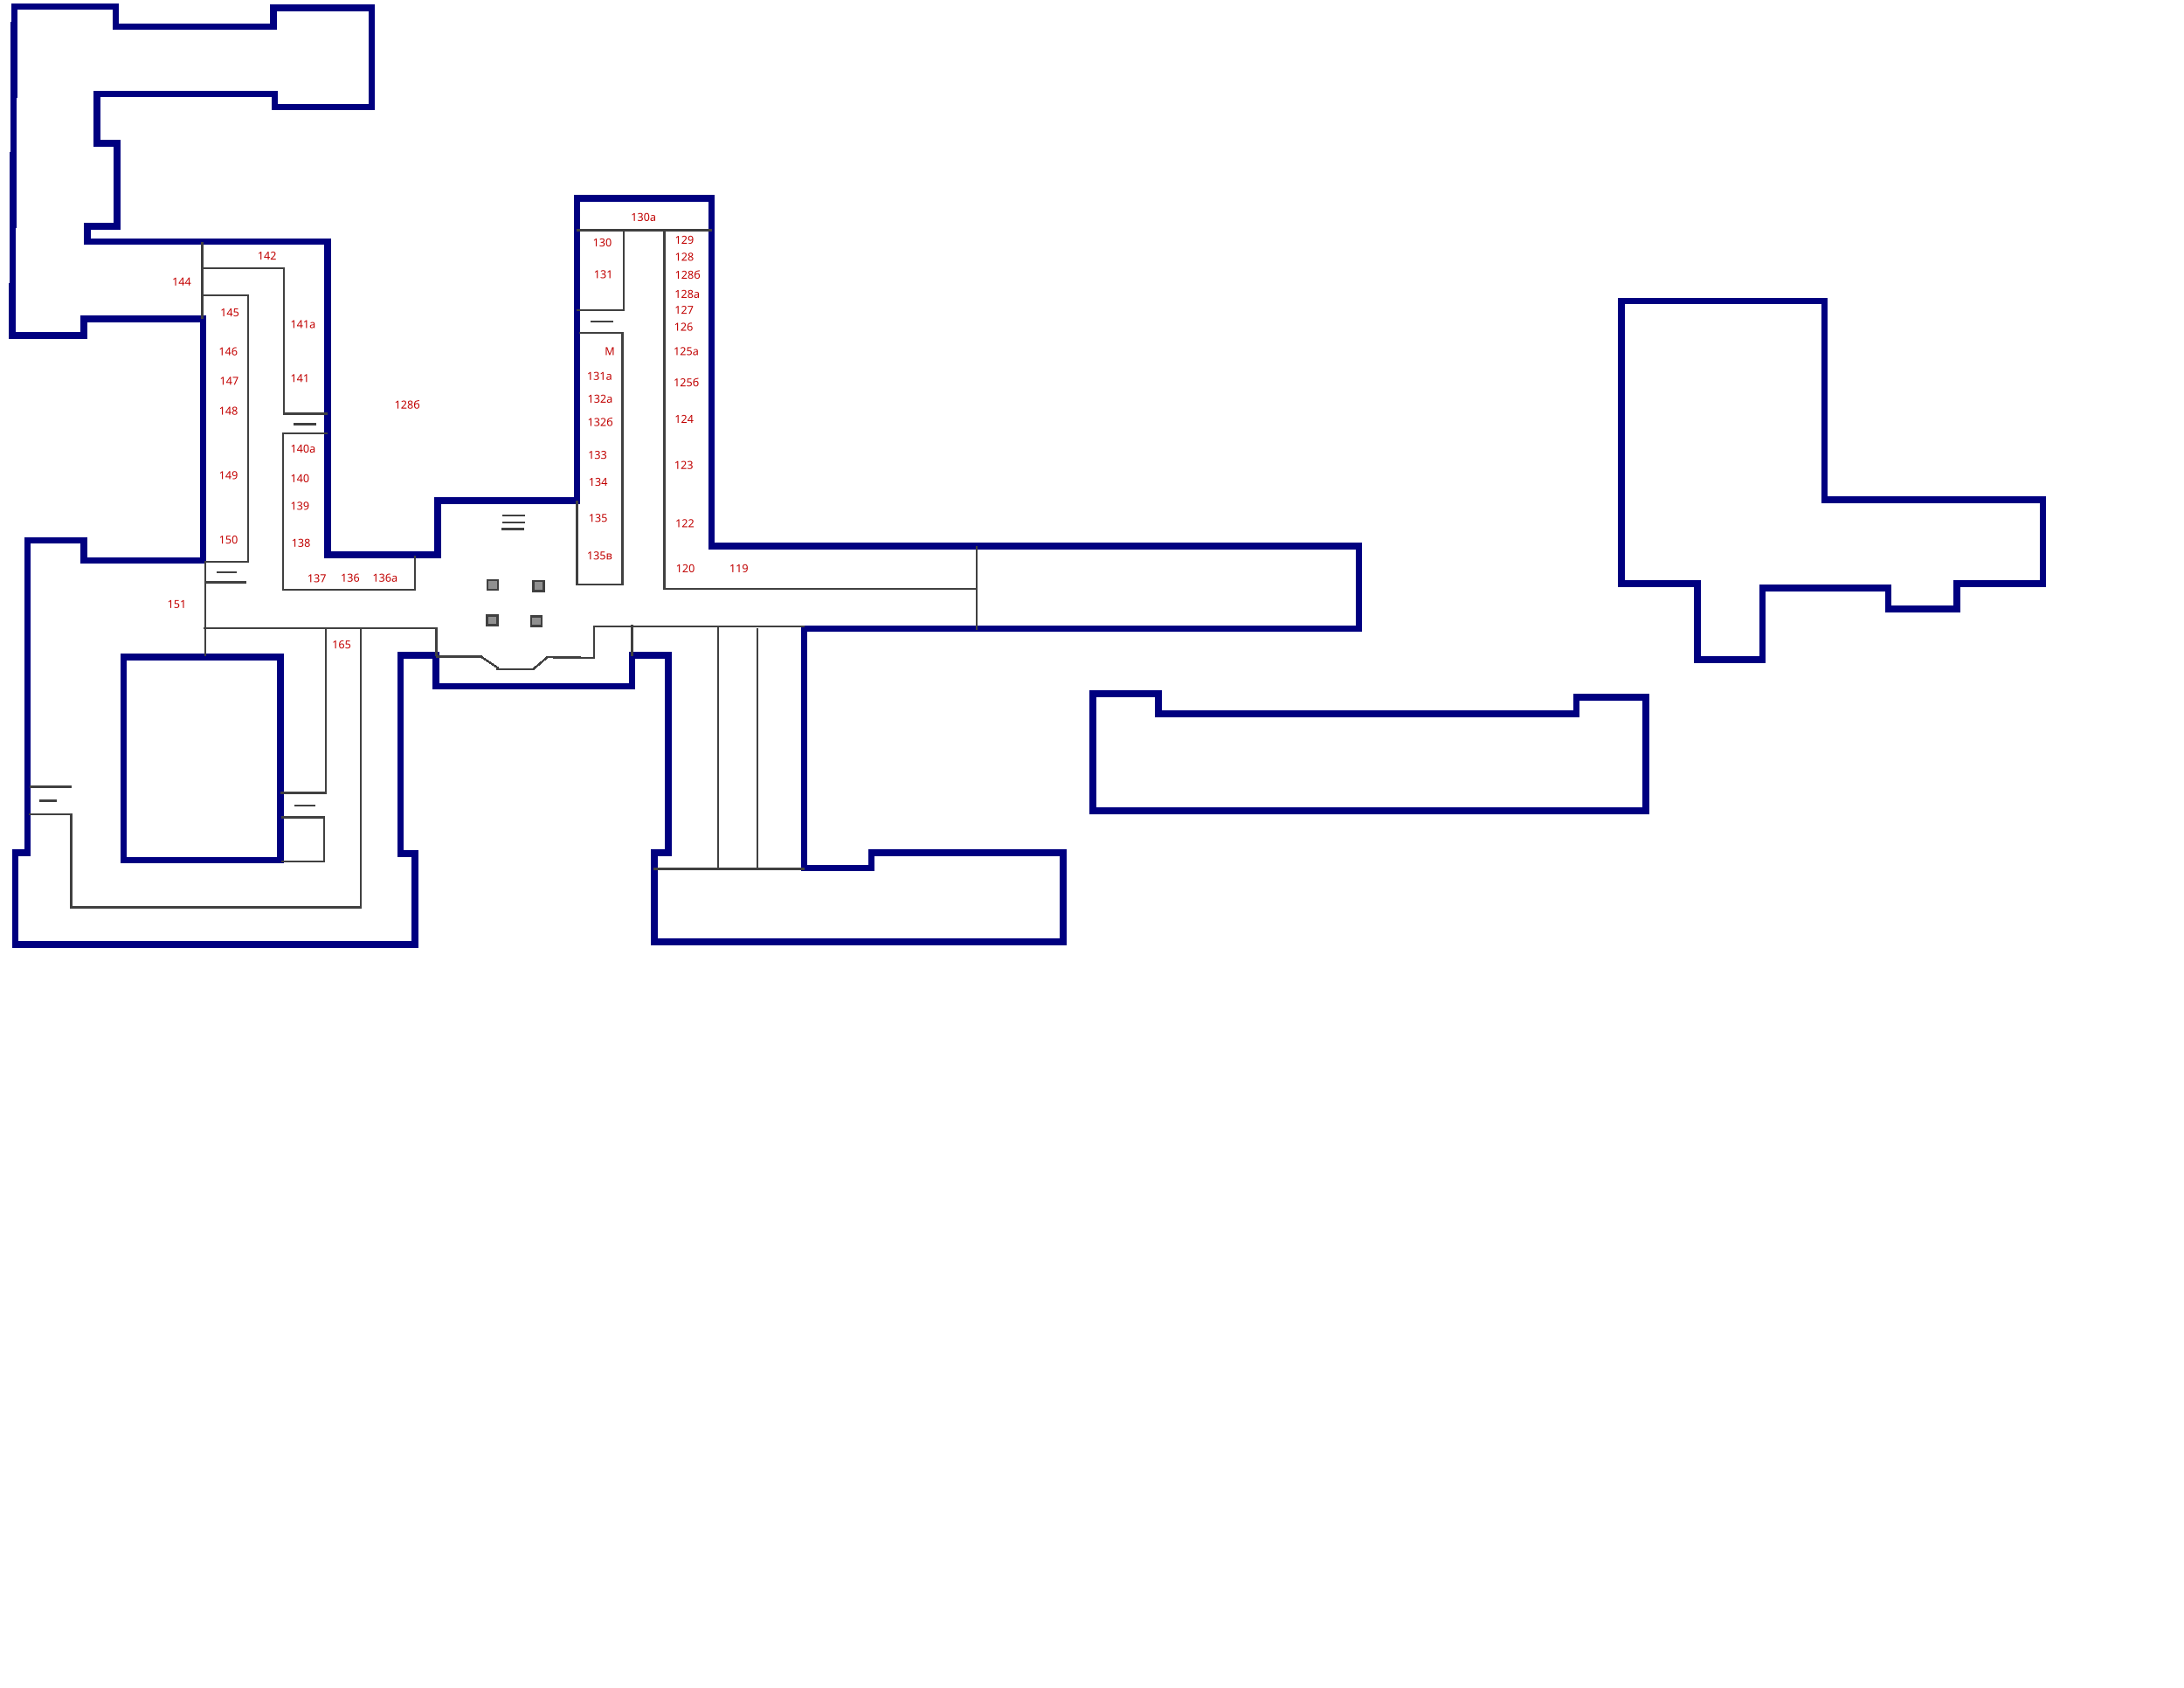
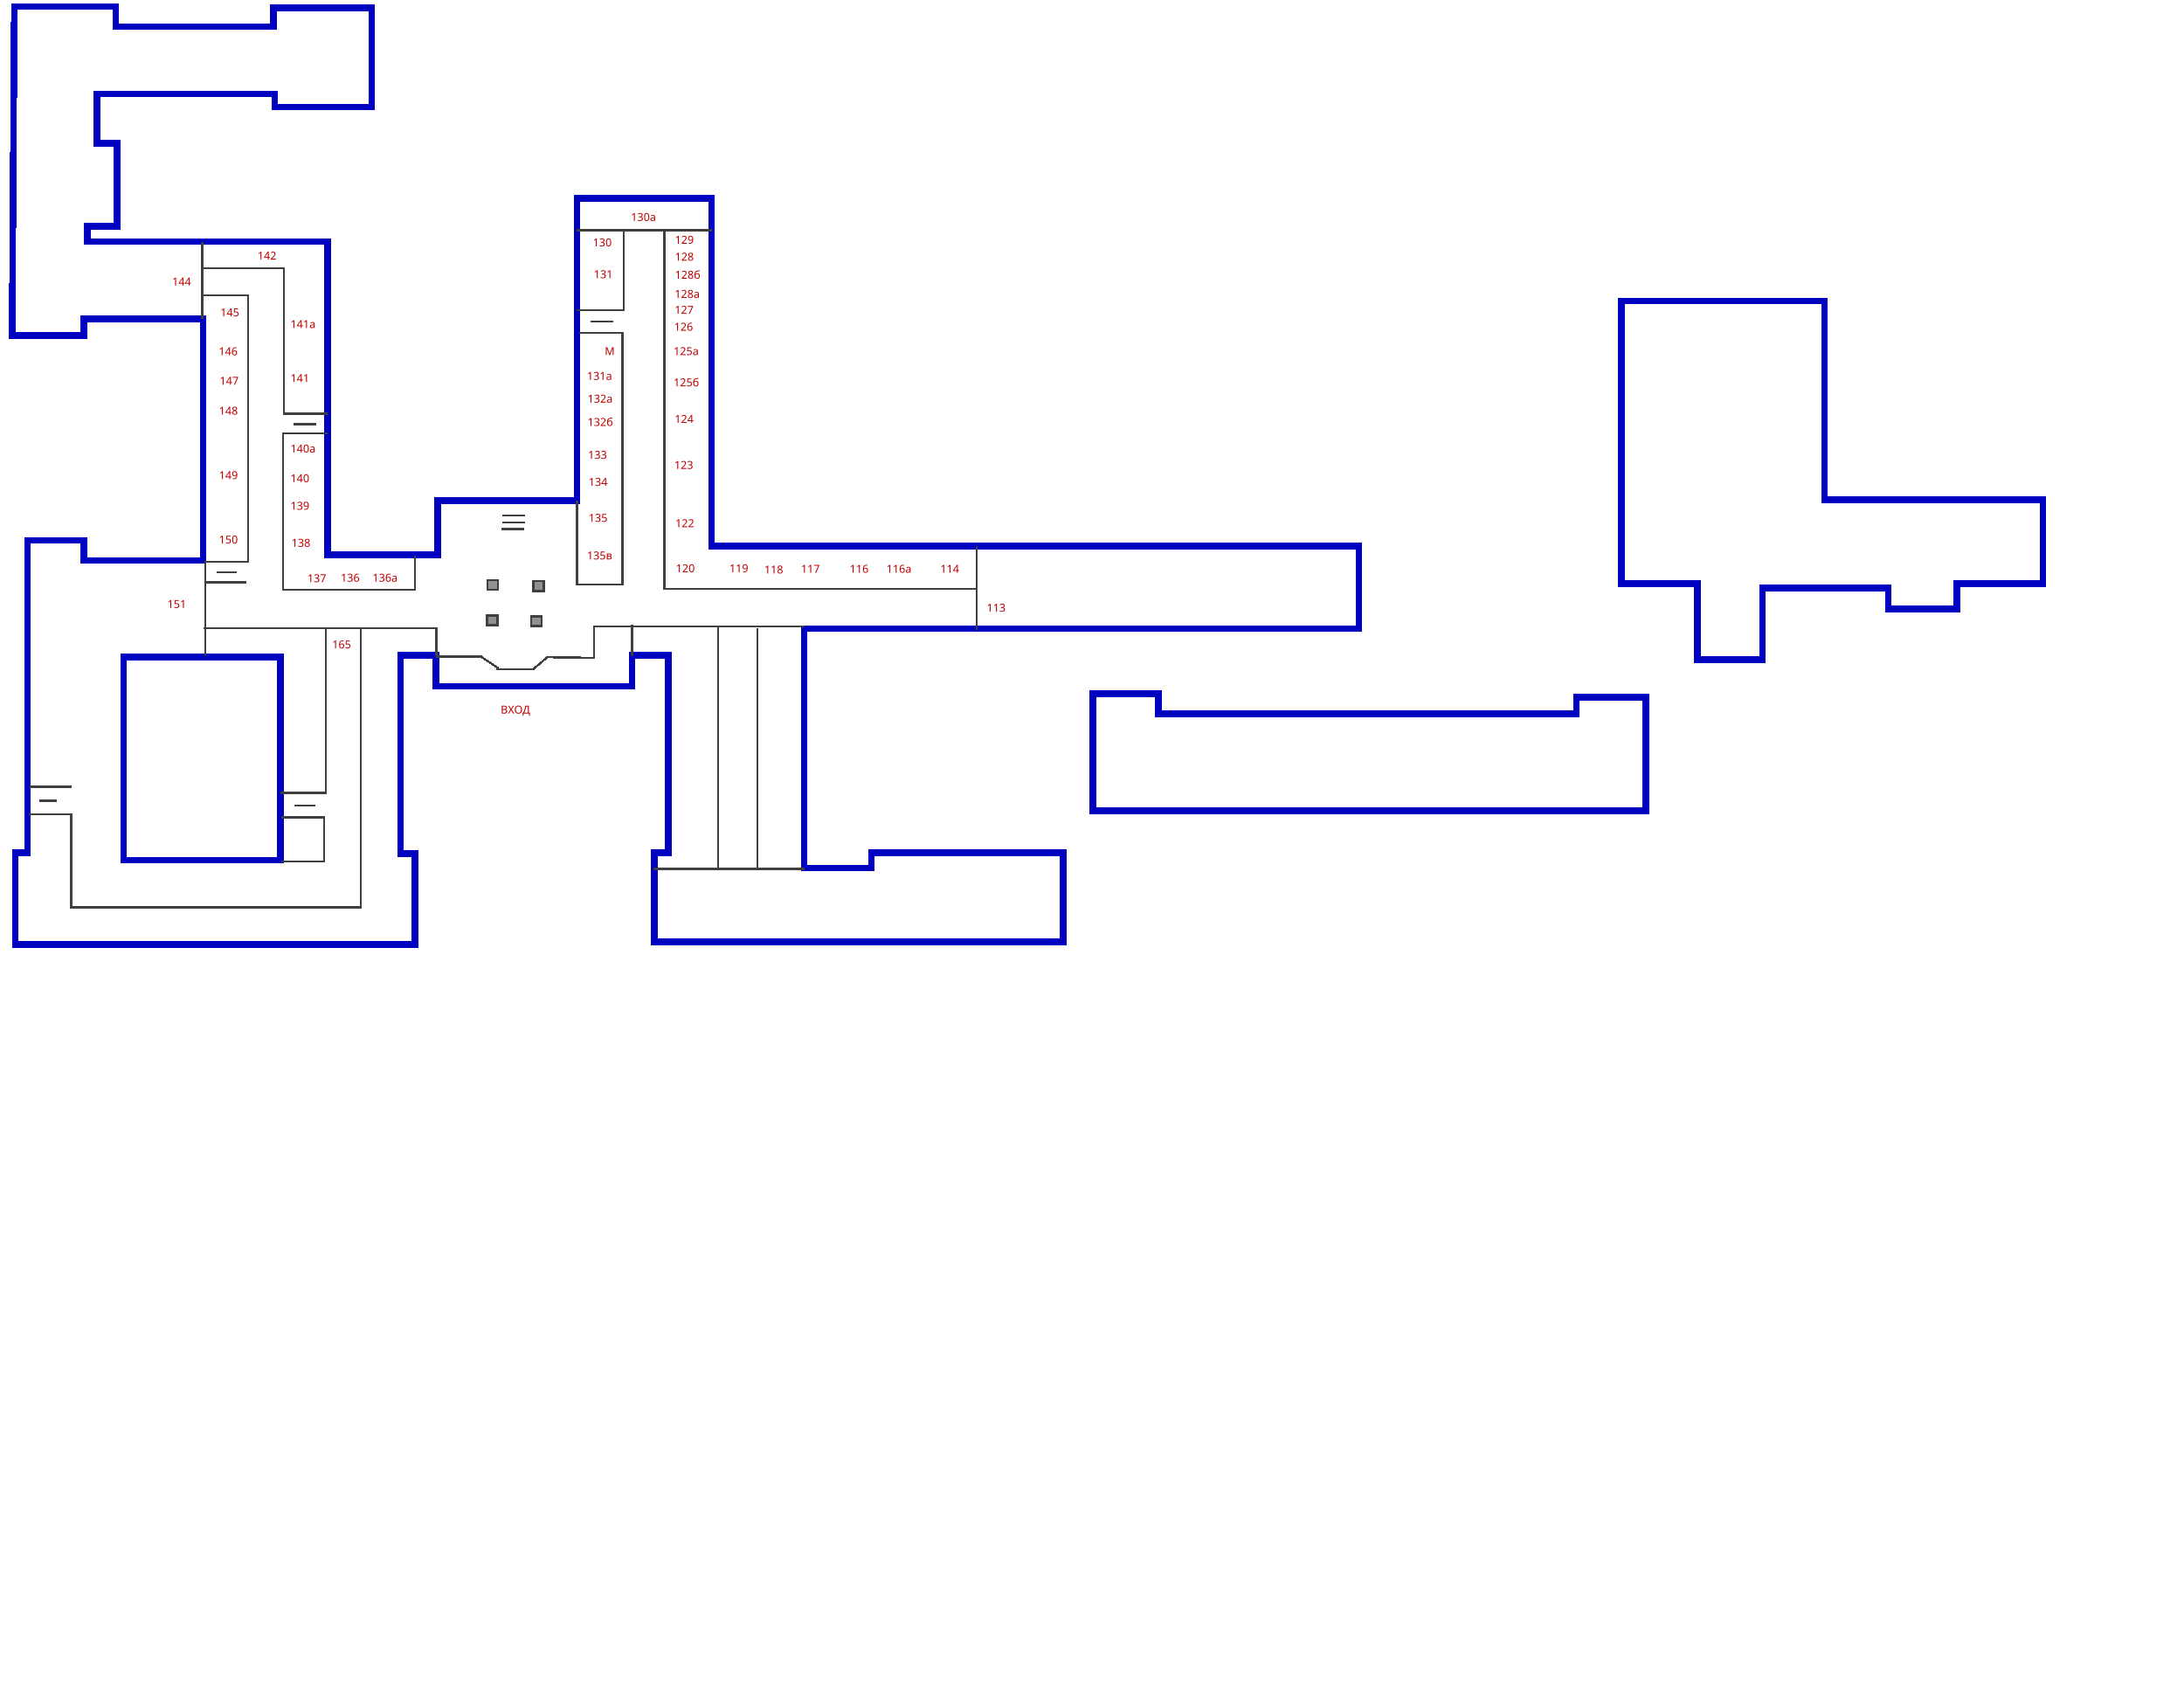
<svg xmlns="http://www.w3.org/2000/svg" width="11in" height="8.5in" id="svg4690" version="1.1" viewBox="0 0 990 765" shape-rendering="crispEdges" enable-background="new">
  <defs id="defs4692">
    </defs>
  <g id="layer2" style="display:inline">
-     <path style="fill:none;fill-rule:evenodd;stroke:#000080;stroke-width:3;stroke-linecap:butt;stroke-linejoin:miter;stroke-miterlimit:4;stroke-dasharray:none;stroke-opacity:1" d="m 6.5,3 46,0 0,9 71.5,0 0,-8.5 44.5,0 0,45 -44,0 0,-6 -80.5,0 0,22.5 9,0 0,37.5 -13.5,0 0,7 109,0 0,142 50,0 0,-24.5 63,0 0,-137 61,0 0,157.5 293.5,0 0,37.5 -251.5,0 0,108.5 30.5,0 0,-7 87,0 0,40.5 -185.5,0 0,-40.5 6.5,0 0,-89.5 -16.5,0 0,14 -89,0 0,-14 -16,0 0,90 6.5,0 0,41 -181,0 0,-41.5 5.5,0 0,-141.5 25.5,0 0,9 54,0 0,-109.5 -54,0 0,7.5 -32.5,0 z" id="path4961" />
-     <path style="fill:none;fill-rule:evenodd;stroke:#000080;stroke-width:3;stroke-linecap:butt;stroke-linejoin:miter;stroke-miterlimit:4;stroke-dasharray:none;stroke-opacity:1" d="m 56.067,297.82 70.977,0 0,92.076 -70.977,0 z" id="path4963" />
-     <path style="fill:none;fill-rule:evenodd;stroke:#000080;stroke-width:3;stroke-linecap:butt;stroke-linejoin:miter;stroke-miterlimit:4;stroke-dasharray:none;stroke-opacity:1" d="m 495.5,367 0,-52.5 29.5,0 0,9 189.5,0 0,-7.5 31.5,0 0,51.5 -250.5,0 z" id="path4965" />
-     <path style="fill:none;fill-rule:evenodd;stroke:#000080;stroke-width:3;stroke-linecap:butt;stroke-linejoin:miter;stroke-miterlimit:4;stroke-dasharray:none;stroke-opacity:1" d="m 735,265 0,-128.5 92,0 0,90 99,0 0,38 -39,0 0,11.5 -31,0 0,-9.5 -57,0 0,32.5 -29.5,0 0,-34.5 -34.5,0 z" id="path4967" />
+     <path style="fill:none;fill-rule:evenodd;stroke:#0000c0;stroke-width:3;stroke-linecap:butt;stroke-linejoin:miter;stroke-miterlimit:4;stroke-dasharray:none;stroke-opacity:1" d="m 6.5,3 46,0 0,9 71.5,0 0,-8.5 44.5,0 0,45 -44,0 0,-6 -80.5,0 0,22.5 9,0 0,37.5 -13.5,0 0,7 109,0 0,142 50,0 0,-24.5 63,0 0,-137 61,0 0,157.5 293.5,0 0,37.5 -251.5,0 0,108.5 30.5,0 0,-7 87,0 0,40.5 -185.5,0 0,-40.5 6.5,0 0,-89.5 -16.5,0 0,14 -89,0 0,-14 -16,0 0,90 6.5,0 0,41 -181,0 0,-41.5 5.5,0 0,-141.5 25.5,0 0,9 54,0 0,-109.5 -54,0 0,7.5 -32.5,0 z" id="path4961" />
+     <path style="fill:none;fill-rule:evenodd;stroke:#0000c0;stroke-width:3;stroke-linecap:butt;stroke-linejoin:miter;stroke-miterlimit:4;stroke-dasharray:none;stroke-opacity:1" d="m 56.067,297.82 70.977,0 0,92.076 -70.977,0 z" id="path4963" />
+     <path style="fill:none;fill-rule:evenodd;stroke:#0000c0;stroke-width:3;stroke-linecap:butt;stroke-linejoin:miter;stroke-miterlimit:4;stroke-dasharray:none;stroke-opacity:1" d="m 495.5,367 0,-52.5 29.5,0 0,9 189.5,0 0,-7.5 31.5,0 0,51.5 -250.5,0 z" id="path4965" />
+     <path style="fill:none;fill-rule:evenodd;stroke:#0000c0;stroke-width:3;stroke-linecap:butt;stroke-linejoin:miter;stroke-miterlimit:4;stroke-dasharray:none;stroke-opacity:1" d="m 735,265 0,-128.5 92,0 0,90 99,0 0,38 -39,0 0,11.5 -31,0 0,-9.5 -57,0 0,32.5 -29.5,0 0,-34.5 -34.5,0 z" id="path4967" />
  </g>
  <g id="layer4" style="display:none;opacity:1">
    <rect style="fill:#ff7b00;fill-opacity:0.121;stroke:none;stroke-width:0.23;stroke-miterlimit:4;stroke-dasharray:none;stroke-dashoffset:0;stroke-opacity:1" id="rect4234" width="16.606" height="173.755" x="112.052" y="127.465" />
    <rect style="opacity:1;fill:#ff7b00;fill-opacity:0.121;stroke:none;stroke-width:0.23;stroke-miterlimit:4;stroke-dasharray:none;stroke-dashoffset:0;stroke-opacity:1" id="rect4234-0" width="16.606" height="200.162" x="284.67" y="105.087" />
    <rect style="opacity:1;fill:#ff7b00;fill-opacity:0.121;stroke:none;stroke-width:0.23;stroke-miterlimit:4;stroke-dasharray:none;stroke-dashoffset:0;stroke-opacity:1" id="rect4234-8" width="16.606" height="137.47" x="147.076" y="273.475" />
    <rect style="opacity:1;fill:#ff7b00;fill-opacity:0.121;stroke:none;stroke-width:0.23;stroke-miterlimit:4;stroke-dasharray:none;stroke-dashoffset:0;stroke-opacity:1" id="rect4234-5" width="16.606" height="122.871" x="326.79" y="281.898" />
    <rect style="opacity:1;fill:#ff7b00;fill-opacity:0.121;stroke:none;stroke-width:0.23;stroke-miterlimit:4;stroke-dasharray:none;stroke-dashoffset:0;stroke-opacity:1" id="rect4234-51" width="16.606" height="524.842" x="-284.095" y="55.233" transform="matrix(-4.4869952e-4,-0.9999999,1,-6.401598e-5,0,0)" />
    <rect style="opacity:1;fill:#ff7b00;fill-opacity:0.121;stroke:none;stroke-width:0.23;stroke-miterlimit:4;stroke-dasharray:none;stroke-dashoffset:0;stroke-opacity:1" id="rect4234-5-4" width="16.606" height="82.47" x="268.734" y="283.595" />
    <rect style="opacity:1;fill:#ff7b00;fill-opacity:0.121;stroke:none;stroke-width:0.23;stroke-miterlimit:4;stroke-dasharray:none;stroke-dashoffset:0;stroke-opacity:1" id="rect4234-5-4-1" width="16.606" height="82.47" x="225.277" y="245.401" />
  </g>
  <g id="layer1" style="display:inline">
    <path style="fill:none;fill-rule:evenodd;stroke:#404040;stroke-width:1;stroke-linecap:butt;stroke-linejoin:miter;stroke-miterlimit:4;stroke-dasharray:none;stroke-opacity:1" d="m 91.667,144.383 0,-34.63" id="path4347" />
    <path style="fill:none;fill-rule:evenodd;stroke:#404040;stroke-width:1;stroke-linecap:butt;stroke-linejoin:miter;stroke-miterlimit:4;stroke-dasharray:none;stroke-opacity:1" d="m 91.667,121.636 37.006,0 0,65.864 19.691,0" id="path4349" />
    <path style="fill:none;fill-rule:evenodd;stroke:#404040;stroke-width:1;stroke-linecap:butt;stroke-linejoin:miter;stroke-miterlimit:4;stroke-dasharray:none;stroke-opacity:1" d="m 91.669,133.856 20.714,0 0,120.867 -19.377,0 0,42.779" id="path4351" />
    <path style="fill:none;fill-rule:evenodd;stroke:#404040;stroke-width:1;stroke-linecap:butt;stroke-linejoin:miter;stroke-miterlimit:4;stroke-dasharray:none;stroke-opacity:1" d="m 148.364,196.327 -20.031,0 0,70.957 59.753,0 0,-15.617" id="path4353" />
    <path style="fill:none;fill-rule:evenodd;stroke:#404040;stroke-width:1;stroke-linecap:butt;stroke-linejoin:miter;stroke-miterlimit:4;stroke-dasharray:none;stroke-opacity:1" d="m 93.025,263.889 17.994,0 0,-0.34" id="path4355" />
    <path style="fill:none;fill-rule:evenodd;stroke:#404040;stroke-width:1;stroke-linecap:butt;stroke-linejoin:miter;stroke-miterlimit:4;stroke-dasharray:none;stroke-opacity:1" d="m 98.117,259.475 9.167,0" id="path4357" />
    <path style="fill:none;fill-rule:evenodd;stroke:#404040;stroke-width:1;stroke-linecap:butt;stroke-linejoin:miter;stroke-miterlimit:4;stroke-dasharray:none;stroke-opacity:1" d="m 133.086,192.253 10.185,0" id="path4359" />
    <path style="fill:none;fill-rule:evenodd;stroke:#404040;stroke-width:1;stroke-linecap:butt;stroke-linejoin:miter;stroke-miterlimit:4;stroke-dasharray:none;stroke-opacity:1" d="m 92.336,284.662 105.516,0 0,12.831" id="path4361" />
    <path style="fill:none;fill-rule:evenodd;stroke:#404040;stroke-width:1;stroke-linecap:butt;stroke-linejoin:miter;stroke-miterlimit:4;stroke-dasharray:none;stroke-opacity:1" d="m 127.309,359.306 20.381,0 0,-74.702" id="path4363" />
    <path style="fill:none;fill-rule:evenodd;stroke:#404040;stroke-width:1;stroke-linecap:butt;stroke-linejoin:miter;stroke-miterlimit:4;stroke-dasharray:none;stroke-opacity:1" d="m 127.315,370.494 19.691,0 0,20.031 -19.691,0" id="path4365" />
    <path style="fill:none;fill-rule:evenodd;stroke:#404040;stroke-width:1;stroke-linecap:butt;stroke-linejoin:miter;stroke-miterlimit:4;stroke-dasharray:none;stroke-opacity:1" d="m 163.642,285.278 0,125.957 -131.389,0 0,-42.099 -19.352,0" id="path4367" />
    <path style="fill:none;fill-rule:evenodd;stroke:#404040;stroke-width:1;stroke-linecap:butt;stroke-linejoin:miter;stroke-miterlimit:4;stroke-dasharray:none;stroke-opacity:1" d="m 13.58,356.574 19.012,0" id="path4369" />
    <path style="fill:none;fill-rule:evenodd;stroke:#404040;stroke-width:1;stroke-linecap:butt;stroke-linejoin:miter;stroke-miterlimit:4;stroke-dasharray:none;stroke-opacity:1" d="m 17.654,363.025 8.148,0" id="path4371" />
    <path style="fill:none;fill-rule:evenodd;stroke:#404040;stroke-width:1;stroke-linecap:butt;stroke-linejoin:miter;stroke-miterlimit:4;stroke-dasharray:none;stroke-opacity:1" d="m 133.426,365.062 9.506,0" id="path4373" />
    <path style="fill:none;fill-rule:evenodd;stroke:#404040;stroke-width:1;stroke-linecap:butt;stroke-linejoin:miter;stroke-miterlimit:4;stroke-dasharray:none;stroke-opacity:1" d="m 197.593,297.5 20.37,0 7.469,5.093 0,0.679 16.296,0 6.451,-5.432 20.37,0.34 0.679,0 0,-14.259 95.401,0" id="path4390" />
    <rect style="opacity:1;fill:#000000;fill-opacity:0.437;stroke:#404040;stroke-width:1;stroke-miterlimit:4;stroke-dasharray:none;stroke-dashoffset:0;stroke-opacity:1" id="rect4409" width="4.753" height="4.414" x="221.019" y="262.87" />
    <rect style="display:inline;opacity:1;fill:#000000;fill-opacity:0.437;stroke:#404040;stroke-width:1;stroke-miterlimit:4;stroke-dasharray:none;stroke-dashoffset:0;stroke-opacity:1" id="rect4409-4" width="4.753" height="4.414" x="241.728" y="263.38" />
    <rect style="display:inline;opacity:1;fill:#000000;fill-opacity:0.437;stroke:#404040;stroke-width:1;stroke-miterlimit:4;stroke-dasharray:none;stroke-dashoffset:0;stroke-opacity:1" id="rect4409-0" width="4.753" height="4.414" x="240.71" y="279.336" />
    <rect style="display:inline;opacity:1;fill:#000000;fill-opacity:0.437;stroke:#404040;stroke-width:1;stroke-miterlimit:4;stroke-dasharray:none;stroke-dashoffset:0;stroke-opacity:1" id="rect4409-1" width="4.753" height="4.414" x="220.679" y="278.997" />
    <path style="fill:none;fill-rule:evenodd;stroke:#404040;stroke-width:1;stroke-linecap:butt;stroke-linejoin:miter;stroke-miterlimit:4;stroke-dasharray:none;stroke-opacity:1" d="m 286.543,283.241 0,14.259" id="path4444" />
    <path style="fill:none;fill-rule:evenodd;stroke:#404040;stroke-width:1;stroke-linecap:butt;stroke-linejoin:miter;stroke-miterlimit:4;stroke-dasharray:none;stroke-opacity:1" d="m 364.63,393.92 -68.241,0" id="path4446" />
    <path style="fill:none;fill-rule:evenodd;stroke:#404040;stroke-width:1;stroke-linecap:butt;stroke-linejoin:miter;stroke-miterlimit:4;stroke-dasharray:none;stroke-opacity:1" d="m 325.586,283.92 0,109.321" id="path4448" />
    <path style="fill:none;fill-rule:evenodd;stroke:#404040;stroke-width:1;stroke-linecap:butt;stroke-linejoin:miter;stroke-miterlimit:4;stroke-dasharray:none;stroke-opacity:1" d="m 343.241,284.599 0,108.981" id="path4450" />
    <path style="fill:none;fill-rule:evenodd;stroke:#404040;stroke-width:1;stroke-linecap:butt;stroke-linejoin:miter;stroke-miterlimit:4;stroke-dasharray:none;stroke-opacity:1" d="m 261.42,104.321 61.451,0" id="path4452" />
    <path style="fill:none;fill-rule:evenodd;stroke:#404040;stroke-width:1;stroke-linecap:butt;stroke-linejoin:miter;stroke-miterlimit:4;stroke-dasharray:none;stroke-opacity:1" d="m 442.716,247.593 0,38.025" id="path4454" />
    <path style="fill:none;fill-rule:evenodd;stroke:#404040;stroke-width:1;stroke-linecap:butt;stroke-linejoin:miter;stroke-miterlimit:4;stroke-dasharray:none;stroke-opacity:1" d="m 442.377,266.944 -141.235,0 0,-162.623" id="path4456" />
    <path style="fill:none;fill-rule:evenodd;stroke:#404040;stroke-width:1;stroke-linecap:butt;stroke-linejoin:miter;stroke-miterlimit:4;stroke-dasharray:none;stroke-opacity:1" d="m 282.827,104.311 0,36.332 -21.464,0" id="path4458" />
    <path style="fill:none;fill-rule:evenodd;stroke:#404040;stroke-width:1;stroke-linecap:butt;stroke-linejoin:miter;stroke-miterlimit:4;stroke-dasharray:none;stroke-opacity:1" d="m 261.477,226.896 0,38.045 20.713,0 0,-114.136 -19.825,0" id="path4460" />
    <path style="display:inline;fill:none;fill-rule:evenodd;stroke:#404040;stroke-width:1;stroke-linecap:butt;stroke-linejoin:miter;stroke-miterlimit:4;stroke-dasharray:none;stroke-opacity:1" d="m 267.759,145.741 10.185,0" id="path4359-4" />
    <path style="display:inline;fill:none;fill-rule:evenodd;stroke:#404040;stroke-width:1;stroke-linecap:butt;stroke-linejoin:miter;stroke-miterlimit:4;stroke-dasharray:none;stroke-opacity:1" d="m 227.809,233.673 10.185,0" id="path4359-4-1" />
    <path style="display:inline;fill:none;fill-rule:evenodd;stroke:#404040;stroke-width:1;stroke-linecap:butt;stroke-linejoin:miter;stroke-miterlimit:4;stroke-dasharray:none;stroke-opacity:1" d="m 227.809,236.728 10.185,0" id="path4359-4-7" />
    <path style="display:inline;fill:none;fill-rule:evenodd;stroke:#404040;stroke-width:1;stroke-linecap:butt;stroke-linejoin:miter;stroke-miterlimit:4;stroke-dasharray:none;stroke-opacity:1" d="m 227.469,239.784 10.185,0" id="path4359-4-3" />
  </g>
  <g id="layer3" style="display:inline">
    <text xml:space="preserve" style="font-style:normal;font-weight:normal;font-size:90px;line-height:125%;font-family:sans-serif;letter-spacing:0px;word-spacing:0px;fill:#000000;fill-opacity:1;stroke:none;stroke-width:1px;stroke-linecap:butt;stroke-linejoin:miter;stroke-opacity:1" x="79.671" y="127.085" id="text4323">
      <tspan id="tspan4325" x="79.671" y="127.085" />
    </text>
    <text xml:space="preserve" style="font-style:normal;font-weight:normal;font-size:5px;line-height:125%;font-family:sans-serif;letter-spacing:0px;word-spacing:0px;fill:#c30000;fill-opacity:1;stroke:none;stroke-width:1px;stroke-linecap:butt;stroke-linejoin:miter;stroke-opacity:1" x="78.038" y="129.404" id="text4327">
      <tspan id="tspan4329" x="78.038" y="129.404">144</tspan>
      <tspan x="78.038" y="135.654" id="tspan4331" />
    </text>
    <text xml:space="preserve" style="font-style:normal;font-weight:normal;font-size:5px;line-height:125%;font-family:sans-serif;letter-spacing:0px;word-spacing:0px;fill:#c00000;fill-opacity:1;stroke:none;stroke-width:1px;stroke-linecap:butt;stroke-linejoin:miter;stroke-opacity:1" x="116.729" y="117.658" id="text4327-0">
      <tspan id="tspan4329-9" x="116.729" y="117.658">142</tspan>
      <tspan x="116.729" y="123.908" id="tspan4331-6" />
    </text>
    <text xml:space="preserve" style="font-style:normal;font-weight:normal;font-size:5px;line-height:125%;font-family:sans-serif;letter-spacing:0px;word-spacing:0px;fill:#c30000;fill-opacity:1;stroke:none;stroke-width:1px;stroke-linecap:butt;stroke-linejoin:miter;stroke-opacity:1" x="99.858" y="143.371" id="text4354">
      <tspan x="99.858" y="143.371" id="tspan4358">145</tspan>
    </text>
    <text xml:space="preserve" style="font-style:normal;font-weight:normal;font-size:5px;line-height:125%;font-family:sans-serif;letter-spacing:0px;word-spacing:0px;fill:#c30000;fill-opacity:1;stroke:none;stroke-width:1px;stroke-linecap:butt;stroke-linejoin:miter;stroke-opacity:1" x="99.136" y="161.019" id="text4362">
      <tspan id="tspan4364" x="99.136" y="161.019">146</tspan>
      <tspan x="99.136" y="167.269" id="tspan4366" />
    </text>
    <text xml:space="preserve" style="font-style:normal;font-weight:normal;font-size:5px;line-height:125%;font-family:sans-serif;letter-spacing:0px;word-spacing:0px;fill:#c30000;fill-opacity:1;stroke:none;stroke-width:1px;stroke-linecap:butt;stroke-linejoin:miter;stroke-opacity:1" x="99.591" y="174.376" id="text4362-7">
      <tspan x="99.591" y="174.376" id="tspan4366-8">147</tspan>
    </text>
    <text xml:space="preserve" style="font-style:normal;font-weight:normal;font-size:5px;line-height:125%;font-family:sans-serif;letter-spacing:0px;word-spacing:0px;fill:#c30000;fill-opacity:1;stroke:none;stroke-width:1px;stroke-linecap:butt;stroke-linejoin:miter;stroke-opacity:1" x="99.252" y="187.956" id="text4362-8">
      <tspan id="tspan4364-9" x="99.252" y="187.956">148</tspan>
      <tspan x="99.252" y="194.206" id="tspan4366-0" />
    </text>
    <text xml:space="preserve" style="font-style:normal;font-weight:normal;font-size:5px;line-height:125%;font-family:sans-serif;letter-spacing:0px;word-spacing:0px;fill:#c30000;fill-opacity:1;stroke:none;stroke-width:1px;stroke-linecap:butt;stroke-linejoin:miter;stroke-opacity:1" x="99.252" y="217.153" id="text4362-73">
      <tspan id="tspan4364-1" x="99.252" y="217.153">149</tspan>
      <tspan x="99.252" y="223.403" id="tspan4366-5" />
    </text>
    <text xml:space="preserve" style="font-style:normal;font-weight:normal;font-size:5px;line-height:125%;font-family:sans-serif;letter-spacing:0px;word-spacing:0px;fill:#c30000;fill-opacity:1;stroke:none;stroke-width:1px;stroke-linecap:butt;stroke-linejoin:miter;stroke-opacity:1" x="99.252" y="246.351" id="text4362-0">
      <tspan id="tspan4364-99" x="99.252" y="246.351">150</tspan>
      <tspan x="99.252" y="252.601" id="tspan4366-1" />
    </text>
    <text xml:space="preserve" style="font-style:normal;font-weight:normal;font-size:5px;line-height:125%;font-family:sans-serif;letter-spacing:0px;word-spacing:0px;display:inline;fill:#c30000;fill-opacity:1;stroke:none;stroke-width:1px;stroke-linecap:butt;stroke-linejoin:miter;stroke-opacity:1" x="75.855" y="275.551" id="text4362-0-1">
      <tspan id="tspan4364-99-5" x="75.855" y="275.551">151</tspan>
      <tspan x="75.855" y="281.801" id="tspan4366-1-3" />
    </text>
    <text xml:space="preserve" style="font-style:normal;font-weight:normal;font-size:5px;line-height:125%;font-family:sans-serif;letter-spacing:0px;word-spacing:0px;display:inline;fill:#c30000;fill-opacity:1;stroke:none;stroke-width:1px;stroke-linecap:butt;stroke-linejoin:miter;stroke-opacity:1" x="150.546" y="293.884" id="text4362-0-3">
      <tspan x="150.546" y="293.884" id="tspan4466">165</tspan>
      <tspan x="150.546" y="300.134" id="tspan4366-1-7" />
    </text>
    <text xml:space="preserve" style="font-style:normal;font-weight:normal;font-size:5px;line-height:125%;font-family:sans-serif;letter-spacing:0px;word-spacing:0px;fill:#000000;fill-opacity:1;stroke:none;stroke-width:1px;stroke-linecap:butt;stroke-linejoin:miter;stroke-opacity:1" x="91.327" y="271.698" id="text4462">
      <tspan id="tspan4464" x="91.327" y="271.698" />
    </text>
    <text xml:space="preserve" style="font-style:normal;font-weight:normal;font-size:5px;line-height:125%;font-family:sans-serif;letter-spacing:0px;word-spacing:0px;display:inline;fill:#c00000;fill-opacity:1;stroke:none;stroke-width:1px;stroke-linecap:butt;stroke-linejoin:miter;stroke-opacity:1" x="131.648" y="148.683" id="text4327-0-1">
      <tspan id="tspan4329-9-9" x="131.648" y="148.683">141а</tspan>
      <tspan x="131.648" y="154.933" id="tspan4331-6-3" />
    </text>
    <text xml:space="preserve" style="font-style:normal;font-weight:normal;font-size:5px;line-height:125%;font-family:sans-serif;letter-spacing:0px;word-spacing:0px;display:inline;fill:#c00000;fill-opacity:1;stroke:none;stroke-width:1px;stroke-linecap:butt;stroke-linejoin:miter;stroke-opacity:1" x="131.648" y="173.169" id="text4327-0-6">
      <tspan id="tspan4329-9-7" x="131.648" y="173.169">141</tspan>
      <tspan x="131.648" y="179.419" id="tspan4331-6-7" />
    </text>
    <text xml:space="preserve" style="font-style:normal;font-weight:normal;font-size:5px;line-height:125%;font-family:sans-serif;letter-spacing:0px;word-spacing:0px;display:inline;fill:#c00000;fill-opacity:1;stroke:none;stroke-width:1px;stroke-linecap:butt;stroke-linejoin:miter;stroke-opacity:1" x="131.648" y="205.098" id="text4327-0-66">
      <tspan id="tspan4329-9-2" x="131.648" y="205.098">140а</tspan>
      <tspan x="131.648" y="211.348" id="tspan4331-6-5" />
    </text>
    <text xml:space="preserve" style="font-style:normal;font-weight:normal;font-size:5px;line-height:125%;font-family:sans-serif;letter-spacing:0px;word-spacing:0px;display:inline;fill:#c00000;fill-opacity:1;stroke:none;stroke-width:1px;stroke-linecap:butt;stroke-linejoin:miter;stroke-opacity:1" x="131.648" y="218.542" id="text4327-0-3">
      <tspan id="tspan4329-9-1" x="131.648" y="218.542">140</tspan>
      <tspan x="131.648" y="224.792" id="tspan4331-6-72" />
    </text>
    <text xml:space="preserve" style="font-style:normal;font-weight:normal;font-size:5px;line-height:125%;font-family:sans-serif;letter-spacing:0px;word-spacing:0px;display:inline;fill:#c00000;fill-opacity:1;stroke:none;stroke-width:1px;stroke-linecap:butt;stroke-linejoin:miter;stroke-opacity:1" x="131.648" y="231.026" id="text4327-0-35">
      <tspan id="tspan4329-9-92" x="131.648" y="231.026">139</tspan>
      <tspan x="131.648" y="237.276" id="tspan4331-6-4" />
    </text>
    <text xml:space="preserve" style="font-style:normal;font-weight:normal;font-size:5px;line-height:125%;font-family:sans-serif;letter-spacing:0px;word-spacing:0px;display:inline;fill:#c00000;fill-opacity:1;stroke:none;stroke-width:1px;stroke-linecap:butt;stroke-linejoin:miter;stroke-opacity:1" x="132.128" y="247.83" id="text4327-0-12">
      <tspan id="tspan4329-9-6" x="132.128" y="247.83">138</tspan>
      <tspan x="132.128" y="254.08" id="tspan4331-6-6" />
    </text>
    <text xml:space="preserve" style="font-style:normal;font-weight:normal;font-size:5px;line-height:125%;font-family:sans-serif;letter-spacing:0px;word-spacing:0px;display:inline;fill:#c00000;fill-opacity:1;stroke:none;stroke-width:1px;stroke-linecap:butt;stroke-linejoin:miter;stroke-opacity:1" x="139.317" y="263.877" id="text4327-0-12-7">
      <tspan id="tspan4329-9-6-9" x="139.317" y="263.877">137</tspan>
      <tspan x="139.317" y="270.127" id="tspan4331-6-6-5" />
    </text>
    <text xml:space="preserve" style="font-style:normal;font-weight:normal;font-size:5px;line-height:125%;font-family:sans-serif;letter-spacing:0px;word-spacing:0px;display:inline;fill:#c00000;fill-opacity:1;stroke:none;stroke-width:1px;stroke-linecap:butt;stroke-linejoin:miter;stroke-opacity:1" x="154.441" y="263.637" id="text4327-0-12-8">
      <tspan id="tspan4329-9-6-5" x="154.441" y="263.637">136</tspan>
      <tspan x="154.441" y="269.887" id="tspan4331-6-6-0" />
    </text>
    <text xml:space="preserve" style="font-style:normal;font-weight:normal;font-size:5px;line-height:125%;font-family:sans-serif;letter-spacing:0px;word-spacing:0px;display:inline;fill:#c00000;fill-opacity:1;stroke:none;stroke-width:1px;stroke-linecap:butt;stroke-linejoin:miter;stroke-opacity:1" x="168.845" y="263.637" id="text4327-0-12-2">
      <tspan id="tspan4329-9-6-2" x="168.845" y="263.637">136а</tspan>
      <tspan x="168.845" y="269.887" id="tspan4331-6-6-8" />
    </text>
    <text xml:space="preserve" style="font-style:normal;font-weight:normal;font-size:5px;line-height:125%;font-family:sans-serif;letter-spacing:0px;word-spacing:0px;display:inline;fill:#c00000;fill-opacity:1;stroke:none;stroke-width:1px;stroke-linecap:butt;stroke-linejoin:miter;stroke-opacity:1" x="285.998" y="100.151" id="text4327-0-12-3">
      <tspan id="tspan4329-9-6-8" x="285.998" y="100.151">130a</tspan>
      <tspan x="285.998" y="106.401" id="tspan4331-6-6-4" />
    </text>
    <text xml:space="preserve" style="font-style:normal;font-weight:normal;font-size:5px;line-height:125%;font-family:sans-serif;letter-spacing:0px;word-spacing:0px;display:inline;fill:#c00000;fill-opacity:1;stroke:none;stroke-width:1px;stroke-linecap:butt;stroke-linejoin:miter;stroke-opacity:1" x="268.713" y="111.674" id="text4327-0-12-5">
      <tspan id="tspan4329-9-6-7" x="268.713" y="111.674">130</tspan>
      <tspan x="268.713" y="117.924" id="tspan4331-6-6-3" />
    </text>
    <text xml:space="preserve" style="font-style:normal;font-weight:normal;font-size:5px;line-height:125%;font-family:sans-serif;letter-spacing:0px;word-spacing:0px;display:inline;fill:#c00000;fill-opacity:1;stroke:none;stroke-width:1px;stroke-linecap:butt;stroke-linejoin:miter;stroke-opacity:1" x="269.193" y="126.078" id="text4327-0-12-51">
      <tspan id="tspan4329-9-6-4" x="269.193" y="126.078">131</tspan>
      <tspan x="269.193" y="132.328" id="tspan4331-6-6-1" />
    </text>
    <text xml:space="preserve" style="font-style:normal;font-weight:normal;font-size:5px;line-height:125%;font-family:sans-serif;letter-spacing:0px;word-spacing:0px;display:inline;fill:#c00000;fill-opacity:1;stroke:none;stroke-width:1px;stroke-linecap:butt;stroke-linejoin:miter;stroke-opacity:1" x="266.072" y="172.171" id="text4327-0-12-9">
      <tspan id="tspan4329-9-6-91" x="266.072" y="172.171">131а</tspan>
      <tspan x="266.072" y="178.421" id="tspan4331-6-6-09" />
    </text>
    <text xml:space="preserve" style="font-style:normal;font-weight:normal;font-size:5px;line-height:125%;font-family:sans-serif;letter-spacing:0px;word-spacing:0px;display:inline;fill:#c00000;fill-opacity:1;stroke:none;stroke-width:1px;stroke-linecap:butt;stroke-linejoin:miter;stroke-opacity:1" x="266.312" y="182.494" id="text4327-0-12-98">
      <tspan id="tspan4329-9-6-42" x="266.312" y="182.494">132а</tspan>
      <tspan x="266.312" y="188.744" id="tspan4331-6-6-2" />
    </text>
    <text xml:space="preserve" style="font-style:normal;font-weight:normal;font-size:5px;line-height:125%;font-family:sans-serif;letter-spacing:0px;word-spacing:0px;display:inline;fill:#c00000;fill-opacity:1;stroke:none;stroke-width:1px;stroke-linecap:butt;stroke-linejoin:miter;stroke-opacity:1" x="266.312" y="193.057" id="text4327-0-12-73">
      <tspan id="tspan4329-9-6-6" x="266.312" y="193.057">132б</tspan>
      <tspan x="266.312" y="199.307" id="tspan4331-6-6-00" />
    </text>
    <text xml:space="preserve" style="font-style:normal;font-weight:normal;font-size:5px;line-height:125%;font-family:sans-serif;letter-spacing:0px;word-spacing:0px;display:inline;fill:#c00000;fill-opacity:1;stroke:none;stroke-width:1px;stroke-linecap:butt;stroke-linejoin:miter;stroke-opacity:1" x="266.553" y="207.941" id="text4327-0-12-6">
      <tspan id="tspan4329-9-6-3" x="266.553" y="207.941">133</tspan>
      <tspan x="266.553" y="214.191" id="tspan4331-6-6-25" />
    </text>
    <text xml:space="preserve" style="font-style:normal;font-weight:normal;font-size:5px;line-height:125%;font-family:sans-serif;letter-spacing:0px;word-spacing:0px;display:inline;fill:#c00000;fill-opacity:1;stroke:none;stroke-width:1px;stroke-linecap:butt;stroke-linejoin:miter;stroke-opacity:1" x="266.072" y="253.554" id="text4327-0-12-64">
      <tspan id="tspan4329-9-6-0" x="266.072" y="253.554">135в</tspan>
      <tspan x="266.072" y="259.804" id="tspan4331-6-6-9" />
    </text>
    <text xml:space="preserve" style="font-style:normal;font-weight:normal;font-size:5px;line-height:125%;font-family:sans-serif;letter-spacing:0px;word-spacing:0px;display:inline;fill:#c00000;fill-opacity:1;stroke:none;stroke-width:1px;stroke-linecap:butt;stroke-linejoin:miter;stroke-opacity:1" x="266.793" y="220.185" id="text4327-0-12-75">
      <tspan id="tspan4329-9-6-89" x="266.793" y="220.185">134</tspan>
      <tspan x="266.793" y="226.435" id="tspan4331-6-6-01" />
    </text>
    <text xml:space="preserve" style="font-style:normal;font-weight:normal;font-size:5px;line-height:125%;font-family:sans-serif;letter-spacing:0px;word-spacing:0px;display:inline;fill:#c00000;fill-opacity:1;stroke:none;stroke-width:1px;stroke-linecap:butt;stroke-linejoin:miter;stroke-opacity:1" x="266.793" y="236.509" id="text4327-0-12-24">
      <tspan id="tspan4329-9-6-90" x="266.793" y="236.509">135</tspan>
      <tspan x="266.793" y="242.759" id="tspan4331-6-6-42" />
    </text>
    <text xml:space="preserve" style="font-style:normal;font-weight:normal;font-size:5px;line-height:125%;font-family:sans-serif;letter-spacing:0px;word-spacing:0px;display:inline;fill:#c00000;fill-opacity:1;stroke:none;stroke-width:1px;stroke-linecap:butt;stroke-linejoin:miter;stroke-opacity:1" x="305.924" y="126.319" id="text4327-0-12-986">
      <tspan id="tspan4329-9-6-1" x="305.924" y="126.319">128б</tspan>
      <tspan x="305.924" y="132.569" id="tspan4331-6-6-84" />
    </text>
    <text xml:space="preserve" style="font-style:normal;font-weight:normal;font-size:5px;line-height:125%;font-family:sans-serif;letter-spacing:0px;word-spacing:0px;display:inline;fill:#c00000;fill-opacity:1;stroke:none;stroke-width:1px;stroke-linecap:butt;stroke-linejoin:miter;stroke-opacity:1" x="305.924" y="118.156" id="text4327-0-12-4">
      <tspan id="tspan4329-9-6-88" x="305.924" y="118.156">128</tspan>
      <tspan x="305.924" y="124.406" id="tspan4331-6-6-02" />
    </text>
    <text xml:space="preserve" style="font-style:normal;font-weight:normal;font-size:5px;line-height:125%;font-family:sans-serif;letter-spacing:0px;word-spacing:0px;display:inline;fill:#c00000;fill-opacity:1;stroke:none;stroke-width:1px;stroke-linecap:butt;stroke-linejoin:miter;stroke-opacity:1" x="305.924" y="110.474" id="text4327-0-12-0">
      <tspan id="tspan4329-9-6-78" x="305.924" y="110.474">129</tspan>
      <tspan x="305.924" y="116.724" id="tspan4331-6-6-52" />
    </text>
    <text xml:space="preserve" style="font-style:normal;font-weight:normal;font-size:5px;line-height:125%;font-family:sans-serif;letter-spacing:0px;word-spacing:0px;display:inline;fill:#c00000;fill-opacity:1;stroke:none;stroke-width:1px;stroke-linecap:butt;stroke-linejoin:miter;stroke-opacity:1" x="305.811" y="135.012" id="text4327-0-12-986-4">
      <tspan id="tspan4329-9-6-1-4" x="305.811" y="135.012">128а</tspan>
      <tspan x="305.811" y="141.262" id="tspan4331-6-6-84-1" />
    </text>
    <text xml:space="preserve" style="font-style:normal;font-weight:normal;font-size:5px;line-height:125%;font-family:sans-serif;letter-spacing:0px;word-spacing:0px;display:inline;fill:#c00000;fill-opacity:1;stroke:none;stroke-width:1px;stroke-linecap:butt;stroke-linejoin:miter;stroke-opacity:1" x="305.811" y="142.214" id="text4327-0-12-986-6">
      <tspan id="tspan4329-9-6-1-1" x="305.811" y="142.214">127</tspan>
      <tspan x="305.811" y="148.464" id="tspan4331-6-6-84-0" />
    </text>
    <text xml:space="preserve" style="font-style:normal;font-weight:normal;font-size:5px;line-height:125%;font-family:sans-serif;letter-spacing:0px;word-spacing:0px;display:inline;fill:#c00000;fill-opacity:1;stroke:none;stroke-width:1px;stroke-linecap:butt;stroke-linejoin:miter;stroke-opacity:1" x="305.571" y="149.896" id="text4327-0-12-986-48">
      <tspan id="tspan4329-9-6-1-19" x="305.571" y="149.896">126</tspan>
      <tspan x="305.571" y="156.146" id="tspan4331-6-6-84-2" />
    </text>
    <text xml:space="preserve" style="font-style:normal;font-weight:normal;font-size:5px;line-height:125%;font-family:sans-serif;letter-spacing:0px;word-spacing:0px;display:inline;fill:#c00000;fill-opacity:1;stroke:none;stroke-width:1px;stroke-linecap:butt;stroke-linejoin:miter;stroke-opacity:1" x="305.331" y="160.939" id="text4327-0-12-986-67">
      <tspan id="tspan4329-9-6-1-8" x="305.331" y="160.939">125а</tspan>
      <tspan x="305.331" y="167.189" id="tspan4331-6-6-84-11" />
    </text>
    <text xml:space="preserve" style="font-style:normal;font-weight:normal;font-size:5px;line-height:125%;font-family:sans-serif;letter-spacing:0px;word-spacing:0px;display:inline;fill:#c00000;fill-opacity:1;stroke:none;stroke-width:1px;stroke-linecap:butt;stroke-linejoin:miter;stroke-opacity:1" x="305.331" y="175.103" id="text4327-0-12-986-2">
      <tspan id="tspan4329-9-6-1-3" x="305.331" y="175.103">125б</tspan>
      <tspan x="305.331" y="181.353" id="tspan4331-6-6-84-3" />
    </text>
    <text xml:space="preserve" style="font-style:normal;font-weight:normal;font-size:5px;line-height:125%;font-family:sans-serif;letter-spacing:0px;word-spacing:0px;display:inline;fill:#c00000;fill-opacity:1;stroke:none;stroke-width:1px;stroke-linecap:butt;stroke-linejoin:miter;stroke-opacity:1" x="274.122" y="160.939" id="text4327-0-12-986-9">
      <tspan id="tspan4329-9-6-1-80" x="274.122" y="160.939">М</tspan>
      <tspan x="274.122" y="167.189" id="tspan4331-6-6-84-7" />
    </text>
    <text xml:space="preserve" style="font-style:normal;font-weight:normal;font-size:5px;line-height:125%;font-family:sans-serif;letter-spacing:0px;word-spacing:0px;display:inline;fill:#c00000;fill-opacity:1;stroke:none;stroke-width:1px;stroke-linecap:butt;stroke-linejoin:miter;stroke-opacity:1" x="305.811" y="191.668" id="text4327-0-12-986-9-5">
      <tspan id="tspan4329-9-6-1-80-8" x="305.811" y="191.668">124</tspan>
      <tspan x="305.811" y="197.918" id="tspan4331-6-6-84-7-5" />
    </text>
-     <text xml:space="preserve" style="font-style:normal;font-weight:normal;font-size:5px;line-height:125%;font-family:sans-serif;letter-spacing:0px;word-spacing:0px;display:inline;fill:#c00000;fill-opacity:1;stroke:none;stroke-width:1px;stroke-linecap:butt;stroke-linejoin:miter;stroke-opacity:1" x="178.816" y="185.186" id="text4327-0-12-986-9-6">
-       <tspan id="tspan4329-9-6-1-80-4" x="178.816" y="185.186">128б</tspan>
-       <tspan x="178.816" y="191.436" id="tspan4331-6-6-84-7-9" />
-     </text>
    <text xml:space="preserve" style="font-style:normal;font-weight:normal;font-size:5px;line-height:125%;font-family:sans-serif;letter-spacing:0px;word-spacing:0px;display:inline;fill:#c00000;fill-opacity:1;stroke:none;stroke-width:1px;stroke-linecap:butt;stroke-linejoin:miter;stroke-opacity:1" x="305.655" y="212.541" id="text4327-0-12-986-9-5-0">
      <tspan id="tspan4329-9-6-1-80-8-6" x="305.655" y="212.541">123</tspan>
      <tspan x="305.655" y="218.791" id="tspan4331-6-6-84-7-5-5" />
    </text>
    <text xml:space="preserve" style="font-style:normal;font-weight:normal;font-size:5px;line-height:125%;font-family:sans-serif;letter-spacing:0px;word-spacing:0px;display:inline;fill:#c00000;fill-opacity:1;stroke:none;stroke-width:1px;stroke-linecap:butt;stroke-linejoin:miter;stroke-opacity:1" x="306.136" y="238.948" id="text4327-0-12-986-9-5-2">
      <tspan id="tspan4329-9-6-1-80-8-2" x="306.136" y="238.948">122</tspan>
      <tspan x="306.136" y="245.198" id="tspan4331-6-6-84-7-5-1" />
    </text>
    <text xml:space="preserve" style="font-style:normal;font-weight:normal;font-size:5px;line-height:125%;font-family:sans-serif;letter-spacing:0px;word-spacing:0px;display:inline;fill:#c00000;fill-opacity:1;stroke:none;stroke-width:1px;stroke-linecap:butt;stroke-linejoin:miter;stroke-opacity:1" x="306.376" y="259.354" id="text4327-0-12-986-9-5-4">
      <tspan id="tspan4329-9-6-1-80-8-1" x="306.376" y="259.354">120</tspan>
      <tspan x="306.376" y="265.604" id="tspan4331-6-6-84-7-5-9" />
    </text>
    <text xml:space="preserve" style="font-style:normal;font-weight:normal;font-size:5px;line-height:125%;font-family:sans-serif;letter-spacing:0px;word-spacing:0px;display:inline;fill:#c00000;fill-opacity:1;stroke:none;stroke-width:1px;stroke-linecap:butt;stroke-linejoin:miter;stroke-opacity:1" x="330.622" y="259.354" id="text4327-0-12-986-9-5-6">
      <tspan id="tspan4329-9-6-1-80-8-27" x="330.622" y="259.354">119</tspan>
      <tspan x="330.622" y="265.604" id="tspan4331-6-6-84-7-5-7" />
    </text>
+     <text xml:space="preserve" style="font-style:normal;font-weight:normal;font-size:5px;line-height:125%;font-family:sans-serif;letter-spacing:0px;word-spacing:0px;display:inline;fill:#c00000;fill-opacity:1;stroke:none;stroke-width:1px;stroke-linecap:butt;stroke-linejoin:miter;stroke-opacity:1" x="346.441" y="259.936" id="text4327-0-12-986-9-5-6-3">
+       <tspan id="tspan4329-9-6-1-80-8-27-2" x="346.441" y="259.936">118</tspan>
+       <tspan x="346.441" y="266.186" id="tspan4331-6-6-84-7-5-7-0" />
+     </text>
+     <text xml:space="preserve" style="font-style:normal;font-weight:normal;font-size:5px;line-height:125%;font-family:sans-serif;letter-spacing:0px;word-spacing:0px;display:inline;fill:#c00000;fill-opacity:1;stroke:none;stroke-width:1px;stroke-linecap:butt;stroke-linejoin:miter;stroke-opacity:1" x="363.077" y="259.597" id="text4327-0-12-986-9-5-6-1">
+       <tspan id="tspan4329-9-6-1-80-8-27-7" x="363.077" y="259.597">117</tspan>
+       <tspan x="363.077" y="265.847" id="tspan4331-6-6-84-7-5-7-09" />
+     </text>
+     <text xml:space="preserve" style="font-style:normal;font-weight:normal;font-size:5px;line-height:125%;font-family:sans-serif;letter-spacing:0px;word-spacing:0px;display:inline;fill:#c00000;fill-opacity:1;stroke:none;stroke-width:1px;stroke-linecap:butt;stroke-linejoin:miter;stroke-opacity:1" x="385.145" y="259.597" id="text4327-0-12-986-9-5-6-8">
+       <tspan id="tspan4329-9-6-1-80-8-27-4" x="385.145" y="259.597">116</tspan>
+       <tspan x="385.145" y="265.847" id="tspan4331-6-6-84-7-5-7-6" />
+     </text>
+     <text xml:space="preserve" style="font-style:normal;font-weight:normal;font-size:5px;line-height:125%;font-family:sans-serif;letter-spacing:0px;word-spacing:0px;display:inline;fill:#c00000;fill-opacity:1;stroke:none;stroke-width:1px;stroke-linecap:butt;stroke-linejoin:miter;stroke-opacity:1" x="401.781" y="259.597" id="text4327-0-12-986-9-5-6-2">
+       <tspan id="tspan4329-9-6-1-80-8-27-1" x="401.781" y="259.597">116а</tspan>
+       <tspan x="401.781" y="265.847" id="tspan4331-6-6-84-7-5-7-3" />
+     </text>
+     <text xml:space="preserve" style="font-style:normal;font-weight:normal;font-size:5px;line-height:125%;font-family:sans-serif;letter-spacing:0px;word-spacing:0px;display:inline;fill:#c00000;fill-opacity:1;stroke:none;stroke-width:1px;stroke-linecap:butt;stroke-linejoin:miter;stroke-opacity:1" x="426.225" y="259.597" id="text4327-0-12-986-9-5-6-16">
+       <tspan id="tspan4329-9-6-1-80-8-27-3" x="426.225" y="259.597">114</tspan>
+       <tspan x="426.225" y="265.847" id="tspan4331-6-6-84-7-5-7-5" />
+     </text>
+     <text xml:space="preserve" style="font-style:normal;font-weight:normal;font-size:5px;line-height:125%;font-family:sans-serif;letter-spacing:0px;word-spacing:0px;display:inline;fill:#c00000;fill-opacity:1;stroke:none;stroke-width:1px;stroke-linecap:butt;stroke-linejoin:miter;stroke-opacity:1" x="447.275" y="277.251" id="text4327-0-12-986-9-5-6-5">
+       <tspan id="tspan4329-9-6-1-80-8-27-39" x="447.275" y="277.251">113</tspan>
+       <tspan x="447.275" y="283.501" id="tspan4331-6-6-84-7-5-7-07" />
+     </text>
+     <text xml:space="preserve" style="font-style:normal;font-weight:normal;font-size:5px;line-height:125%;font-family:sans-serif;letter-spacing:0px;word-spacing:0px;display:inline;fill:#c00000;fill-opacity:1;stroke:none;stroke-width:1px;stroke-linecap:butt;stroke-linejoin:miter;stroke-opacity:1" x="226.958" y="323.423" id="text4327-0-12-986-9-5-6-5-8">
+       <tspan id="tspan4329-9-6-1-80-8-27-39-8" x="226.958" y="323.423">ВХОД</tspan>
+       <tspan x="226.958" y="329.673" id="tspan4331-6-6-84-7-5-7-07-7" />
+     </text>
  </g>
</svg>
